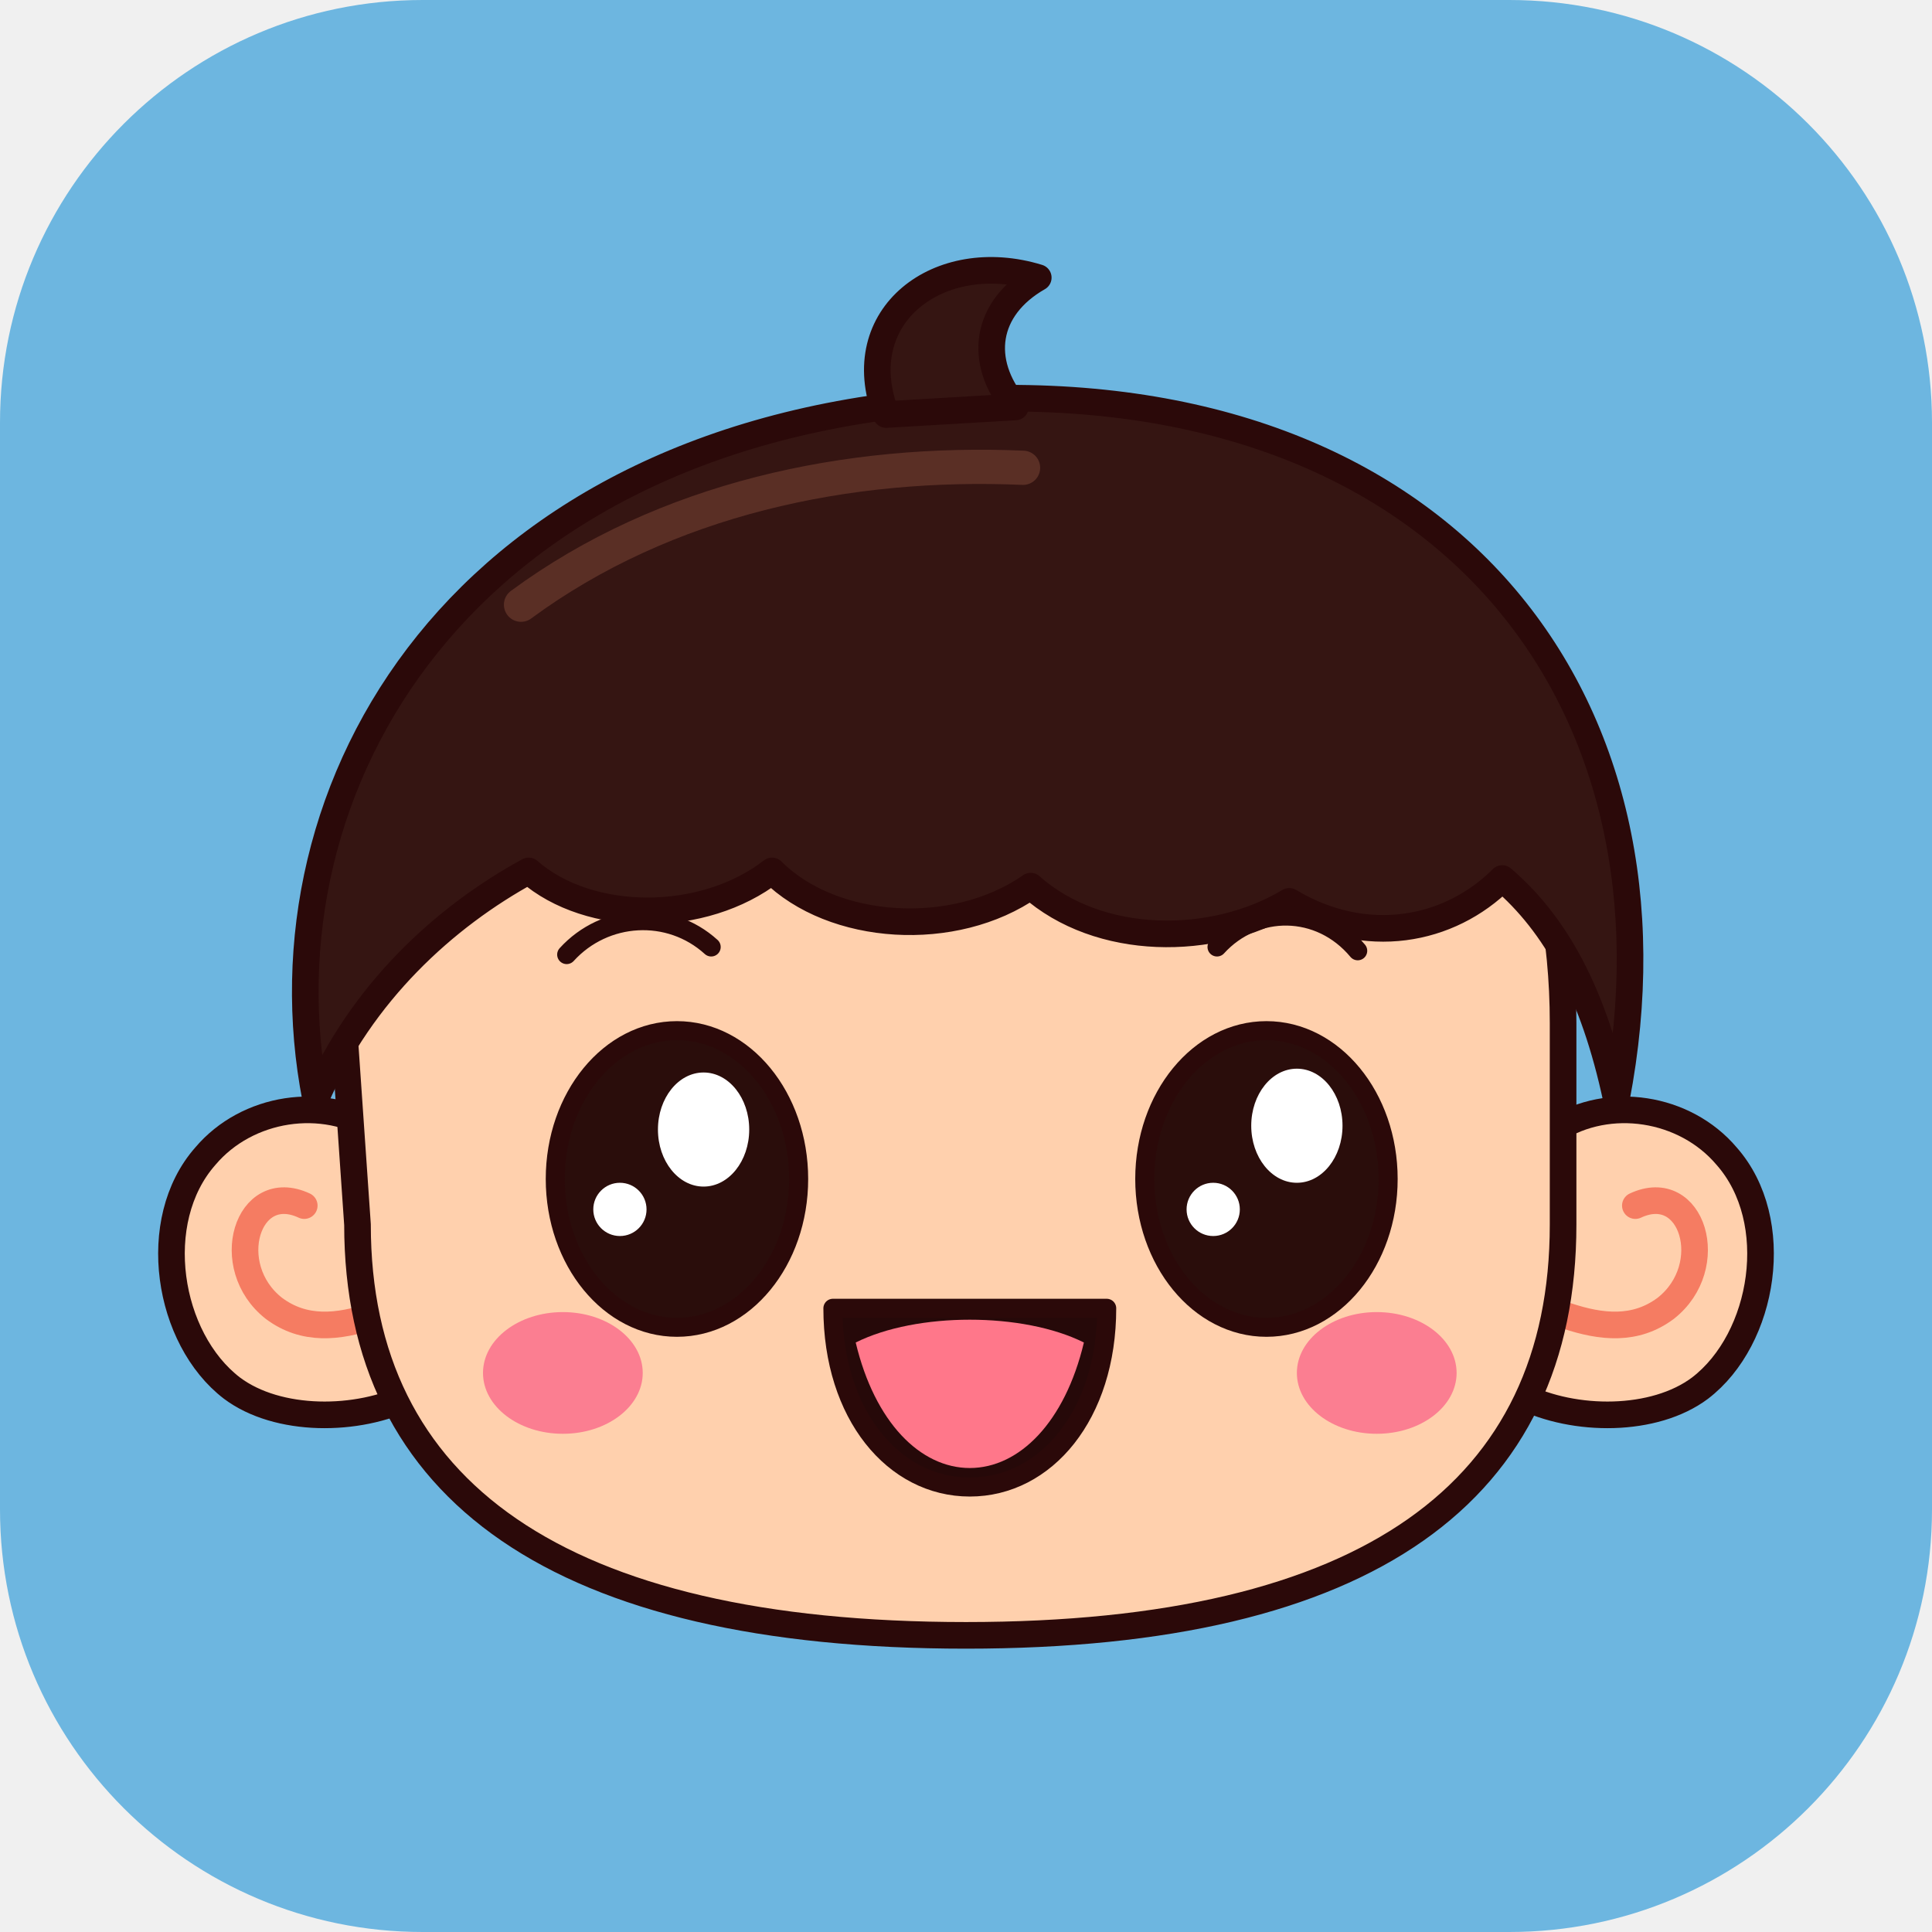
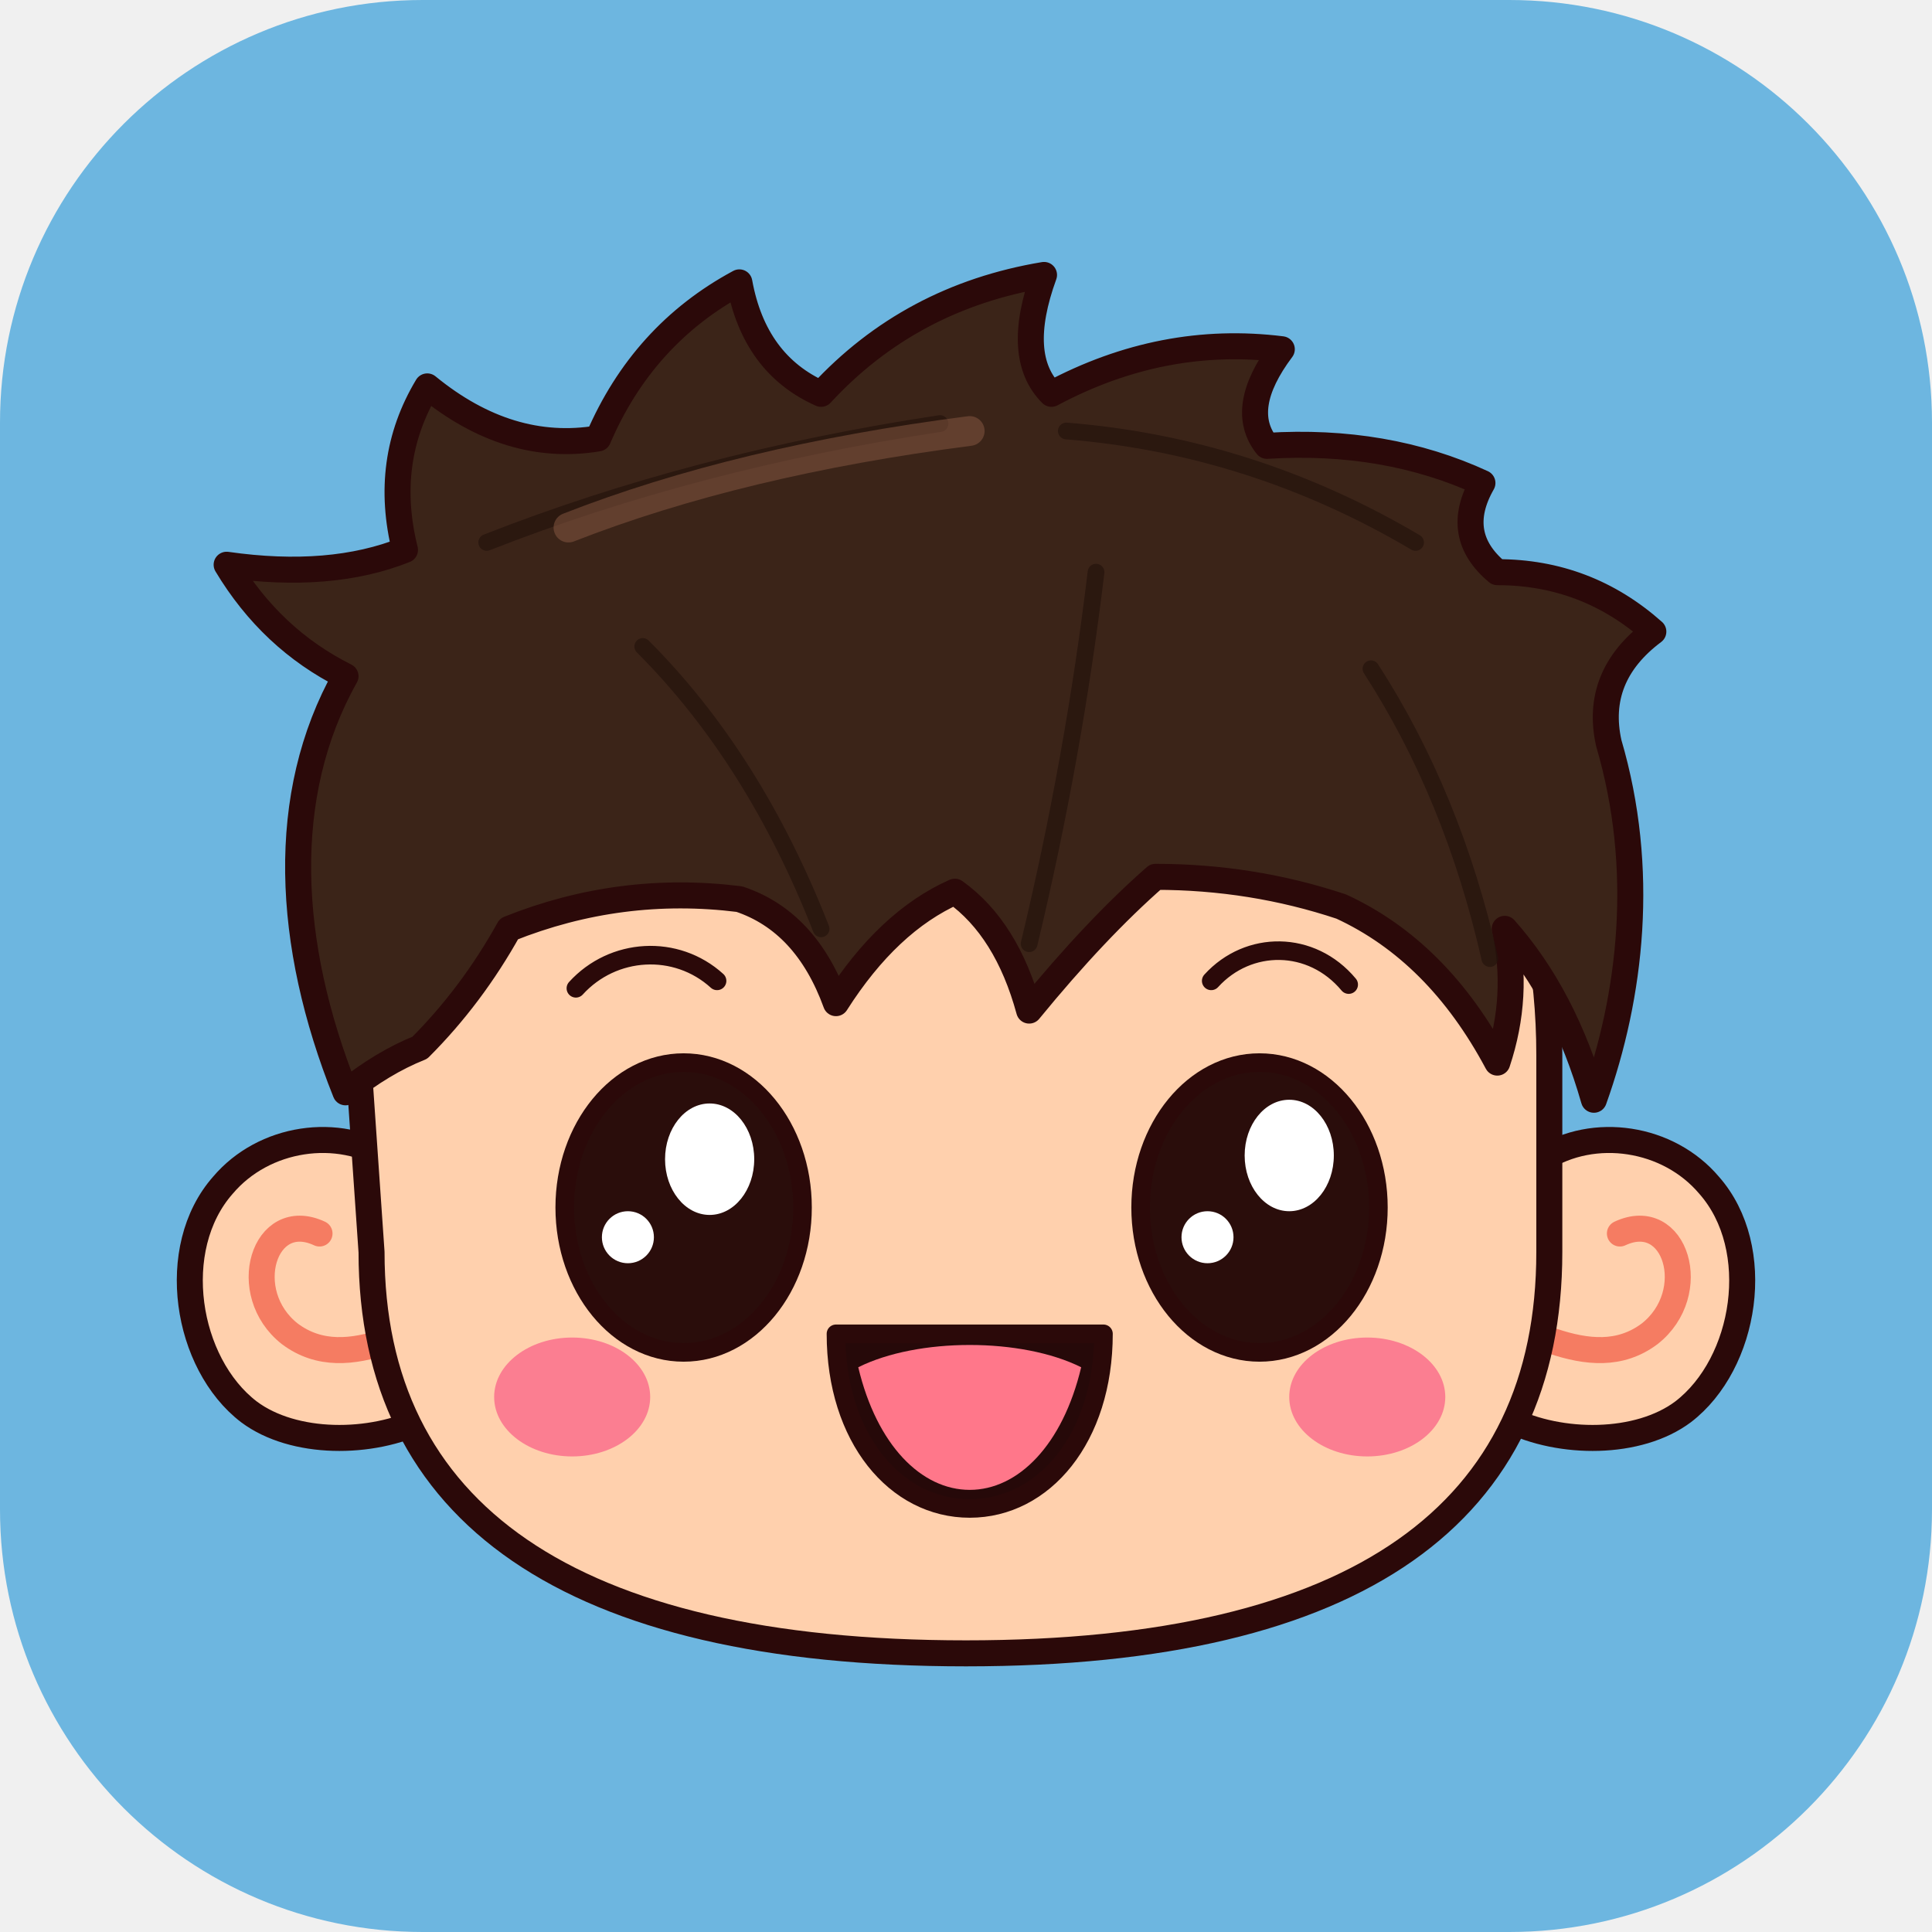
<svg xmlns="http://www.w3.org/2000/svg" viewBox="0 0 512 512">
  <defs>
    <style>
      .outline{stroke:#2b0909;stroke-width:7;stroke-linecap:round;stroke-linejoin:round}
      .thin{stroke:#2b0909;stroke-width:5;stroke-linecap:round;stroke-linejoin:round}
      .bamboo{fill:none;stroke:#c8862e;stroke-width:4;stroke-linecap:round;opacity:.72}
    </style>
  </defs>
  <rect width="512" height="512" rx="112" fill="#6db6e0" />
-   <svg x="0" y="0" width="512" height="512" viewBox="29.0 -39.0 508.0 508.0">
+   <svg x="0" y="0" width="512" height="512" viewBox="23.0 -54.0 520.0 520.0">
    <g>
      <path d="M128 258c-14-9-34-6-45 7-15 17-10 48 7 61 12 9 33 9 47 2Z" fill="#ffd0ad" class="outline" />
      <path d="M109 278c-15-7-22 16-8 27 8 6 17 5 26 2" fill="none" stroke="#f57c62" stroke-width="7" stroke-linecap="round" />
      <path d="M438 258c14-9 34-6 45 7 15 17 10 48-7 61-12 9-33 9-47 2Z" fill="#ffd0ad" class="outline" />
      <path d="M459 278c15-7 22 16 8 27-8 6-17 5-26 2" fill="none" stroke="#f57c62" stroke-width="7" stroke-linecap="round" />
      <path d="M119 225c0-87 67-152 160-152 93 0 161 66 161 157v53c0 70-51 108-157 108-107 0-160-38-160-108Z" fill="#ffd0ad" class="outline" />
-       <path d="M112 250 C 96 168, 150 74, 282 66 C 410 60, 474 146, 454 250 C 448 222, 438 204, 424 192 C 410 206, 388 210, 368 198 C 348 210, 318 210, 300 194 C 280 208, 248 206, 232 190 C 214 204, 184 204, 168 190 C 146 202, 124 222, 112 250 Z" fill="#351512" class="outline" />
-       <path d="M262 70 C 252 44, 276 26, 302 34 C 288 42, 286 56, 296 68 Z" fill="#351512" class="outline" />
-       <path d="M166 120 C 204 92, 252 82, 298 84" fill="none" stroke="#6a3a2e" stroke-width="9" stroke-linecap="round" opacity=".7" />
+       <path d="M116 240 C 100 200, 98 160, 116 128 Q 96 118 84 98 Q 112 102 132 94 Q 126 70 138 50 Q 160 68 184 64 Q 196 36 222 22 Q 226 44 244 52 Q 268 26 304 20 Q 296 42 306 52 Q 336 36 368 40 Q 356 56 364 66 Q 396 64 422 76 Q 414 90 426 100 Q 450 100 468 116 Q 452 128 456 146 C 466 180, 462 214, 452 242 Q 444 214 428 196 Q 432 214 426 232 Q 410 202 384 190 Q 360 182 334 182 Q 318 196 300 218 Q 294 196 280 186 Q 262 194 248 216 Q 240 194 222 188 Q 190 184 160 196 Q 150 214 136 228 Q 126 232 116 240 Z" fill="#3b2418" class="outline" />
+       <path d="M154 92 Q 210 70 276 60 M310 62 Q 360 66 404 92 M196 120 Q 226 150 244 196 M318 100 Q 312 150 300 200 M392 126 Q 414 160 424 204" fill="none" stroke="#24120c" stroke-width="4.5" stroke-linecap="round" opacity=".7" />
+       <path d="M176 88 Q 222 70 284 62" fill="none" stroke="#8a5a44" stroke-width="8" stroke-linecap="round" opacity=".5" />
      <path d="M178 212c10-11 27-12 38-2M349 210c10-11 27-11 37 1" fill="none" class="thin" />
      <ellipse cx="207" cy="271" rx="32" ry="39" fill="#2a0d0b" class="thin" />
      <ellipse cx="362" cy="271" rx="32" ry="39" fill="#2a0d0b" class="thin" />
      <ellipse cx="214" cy="258" rx="12" ry="15" fill="#fff" />
      <circle cx="192" cy="279" r="7" fill="#fff" />
      <ellipse cx="370" cy="257" rx="12" ry="15" fill="#fff" />
      <circle cx="348" cy="279" r="7" fill="#fff" />
      <ellipse cx="177" cy="322" rx="21" ry="16" fill="#fb7e91" />
      <ellipse cx="391" cy="322" rx="21" ry="16" fill="#fb7e91" />
      <path d="M248 305h72c0 28-16 47-36 47s-36-19-36-47Z" fill="#260909" class="thin" />
      <path d="M254 314c8-4 19-6 30-6s22 2 30 6c-5 21-17 33-30 33s-25-12-30-33Z" fill="#ff778a" />
    </g>
  </svg>
</svg>
